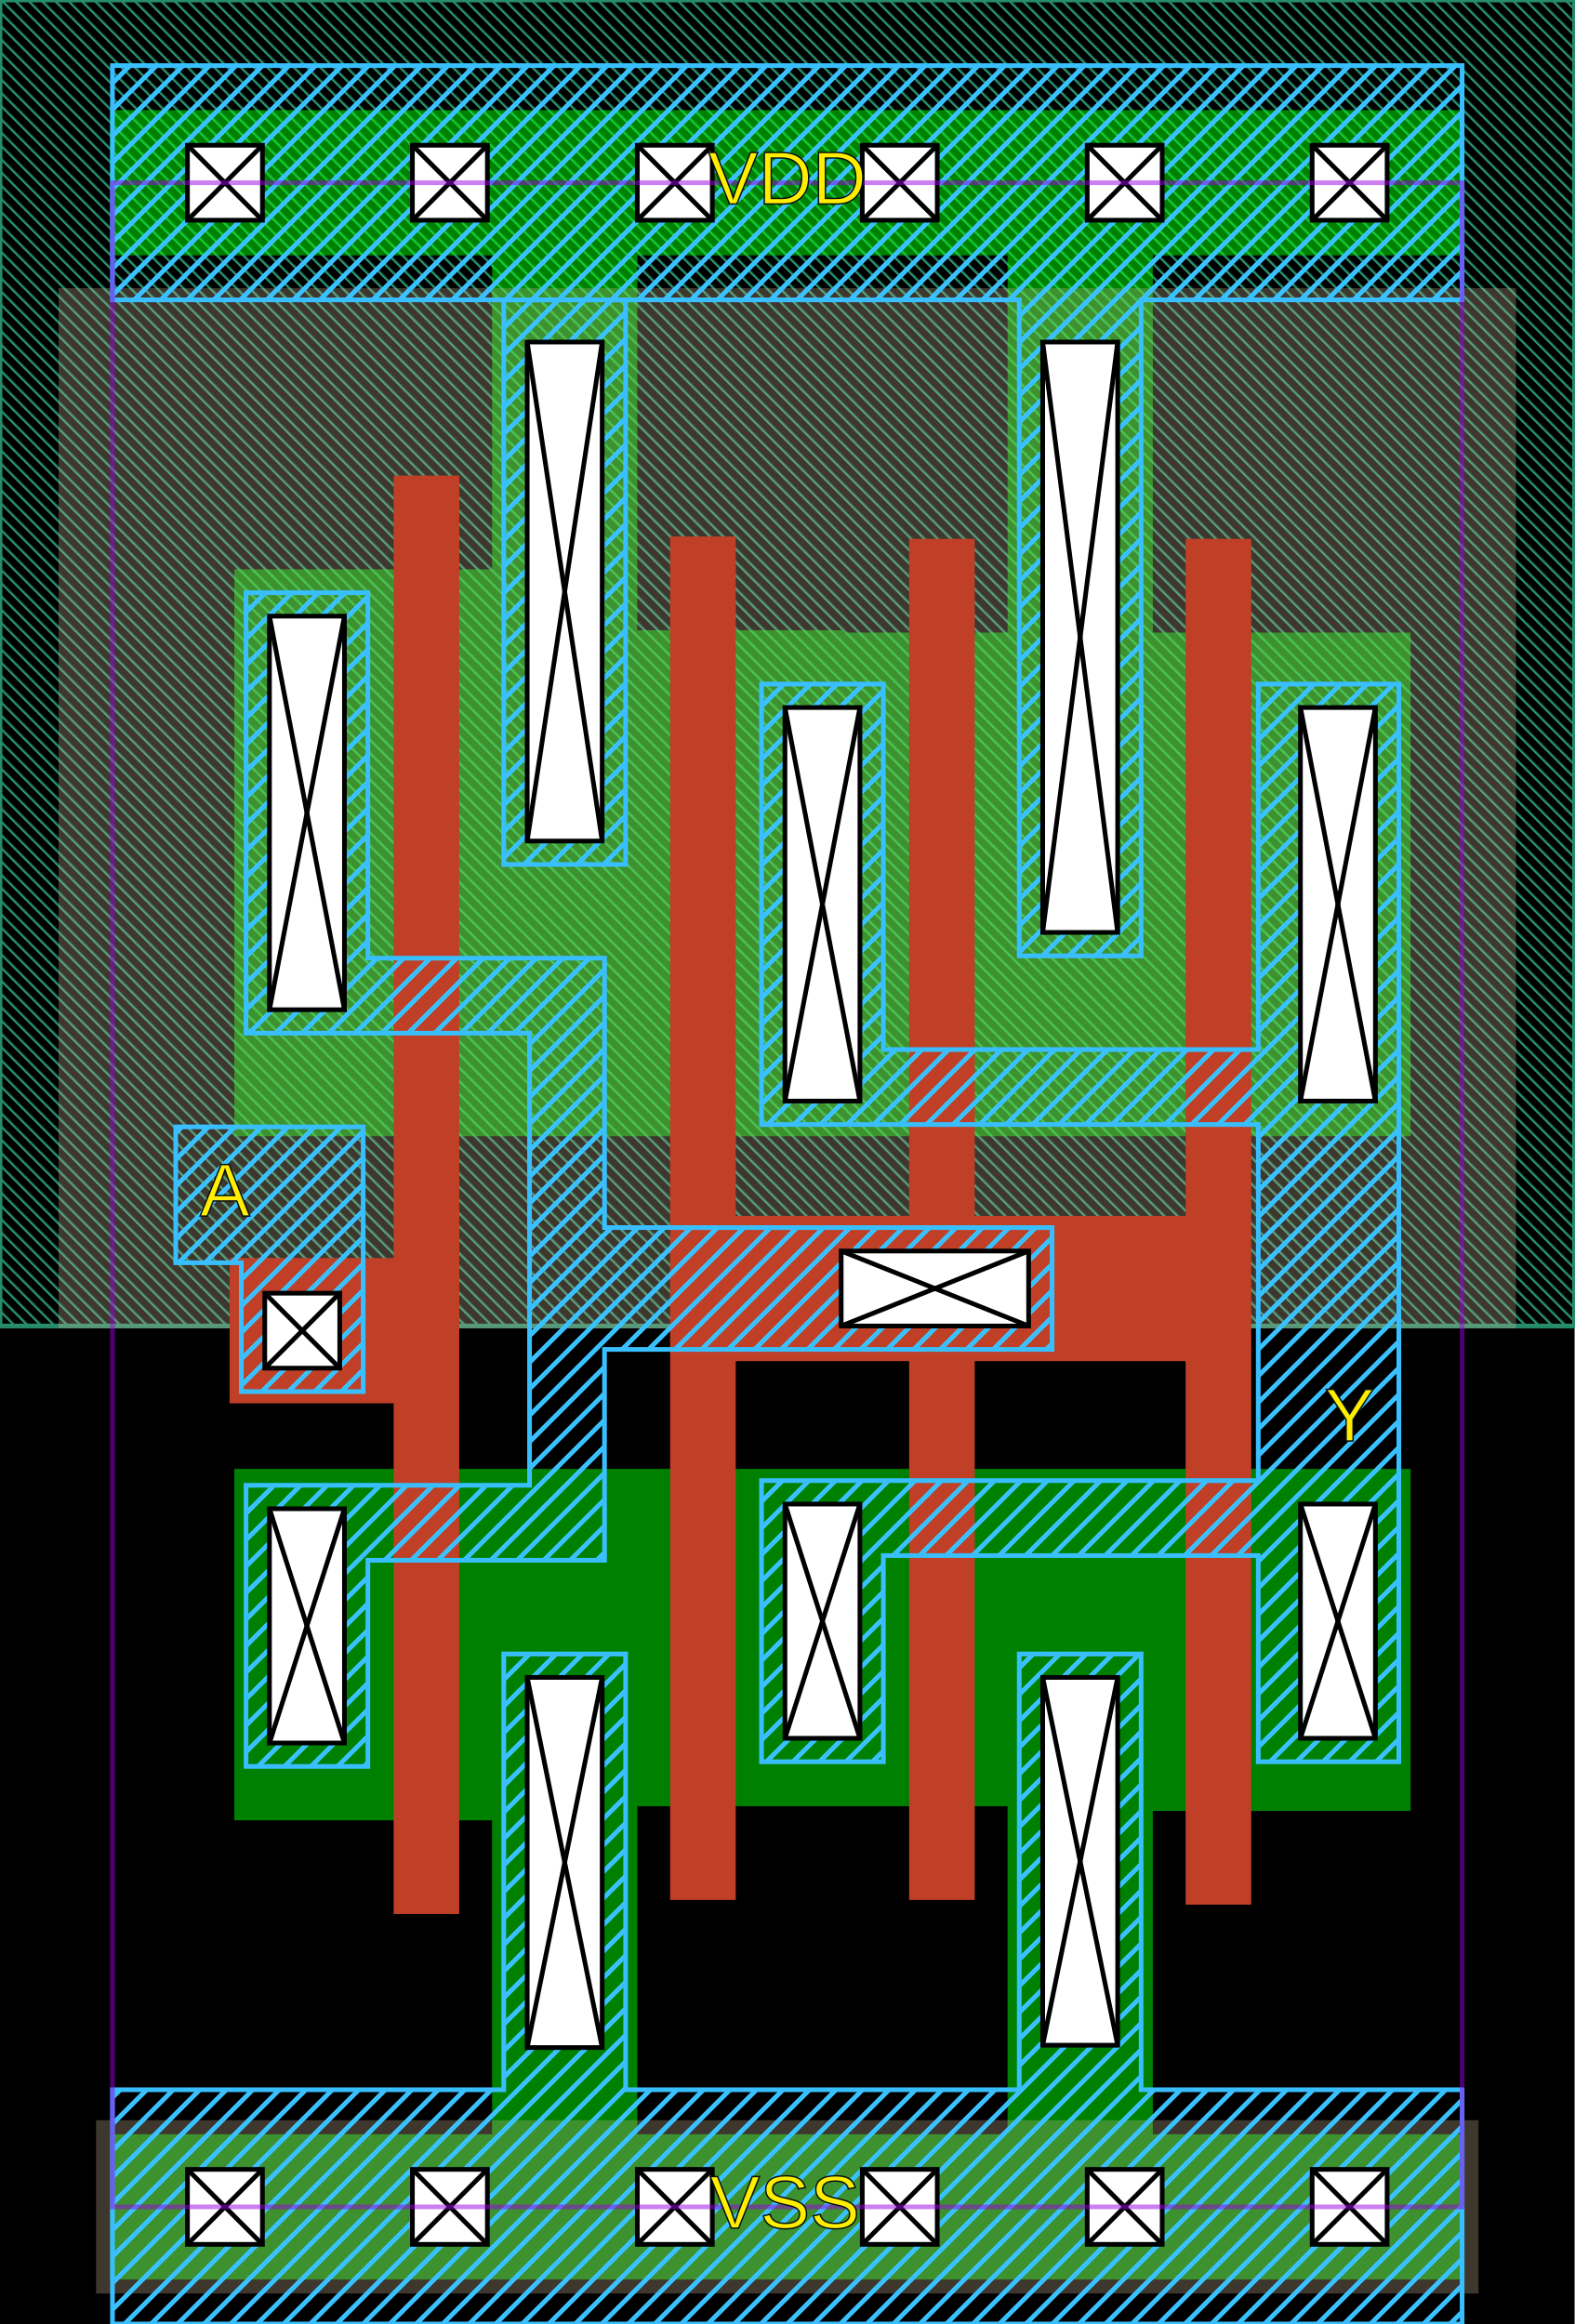
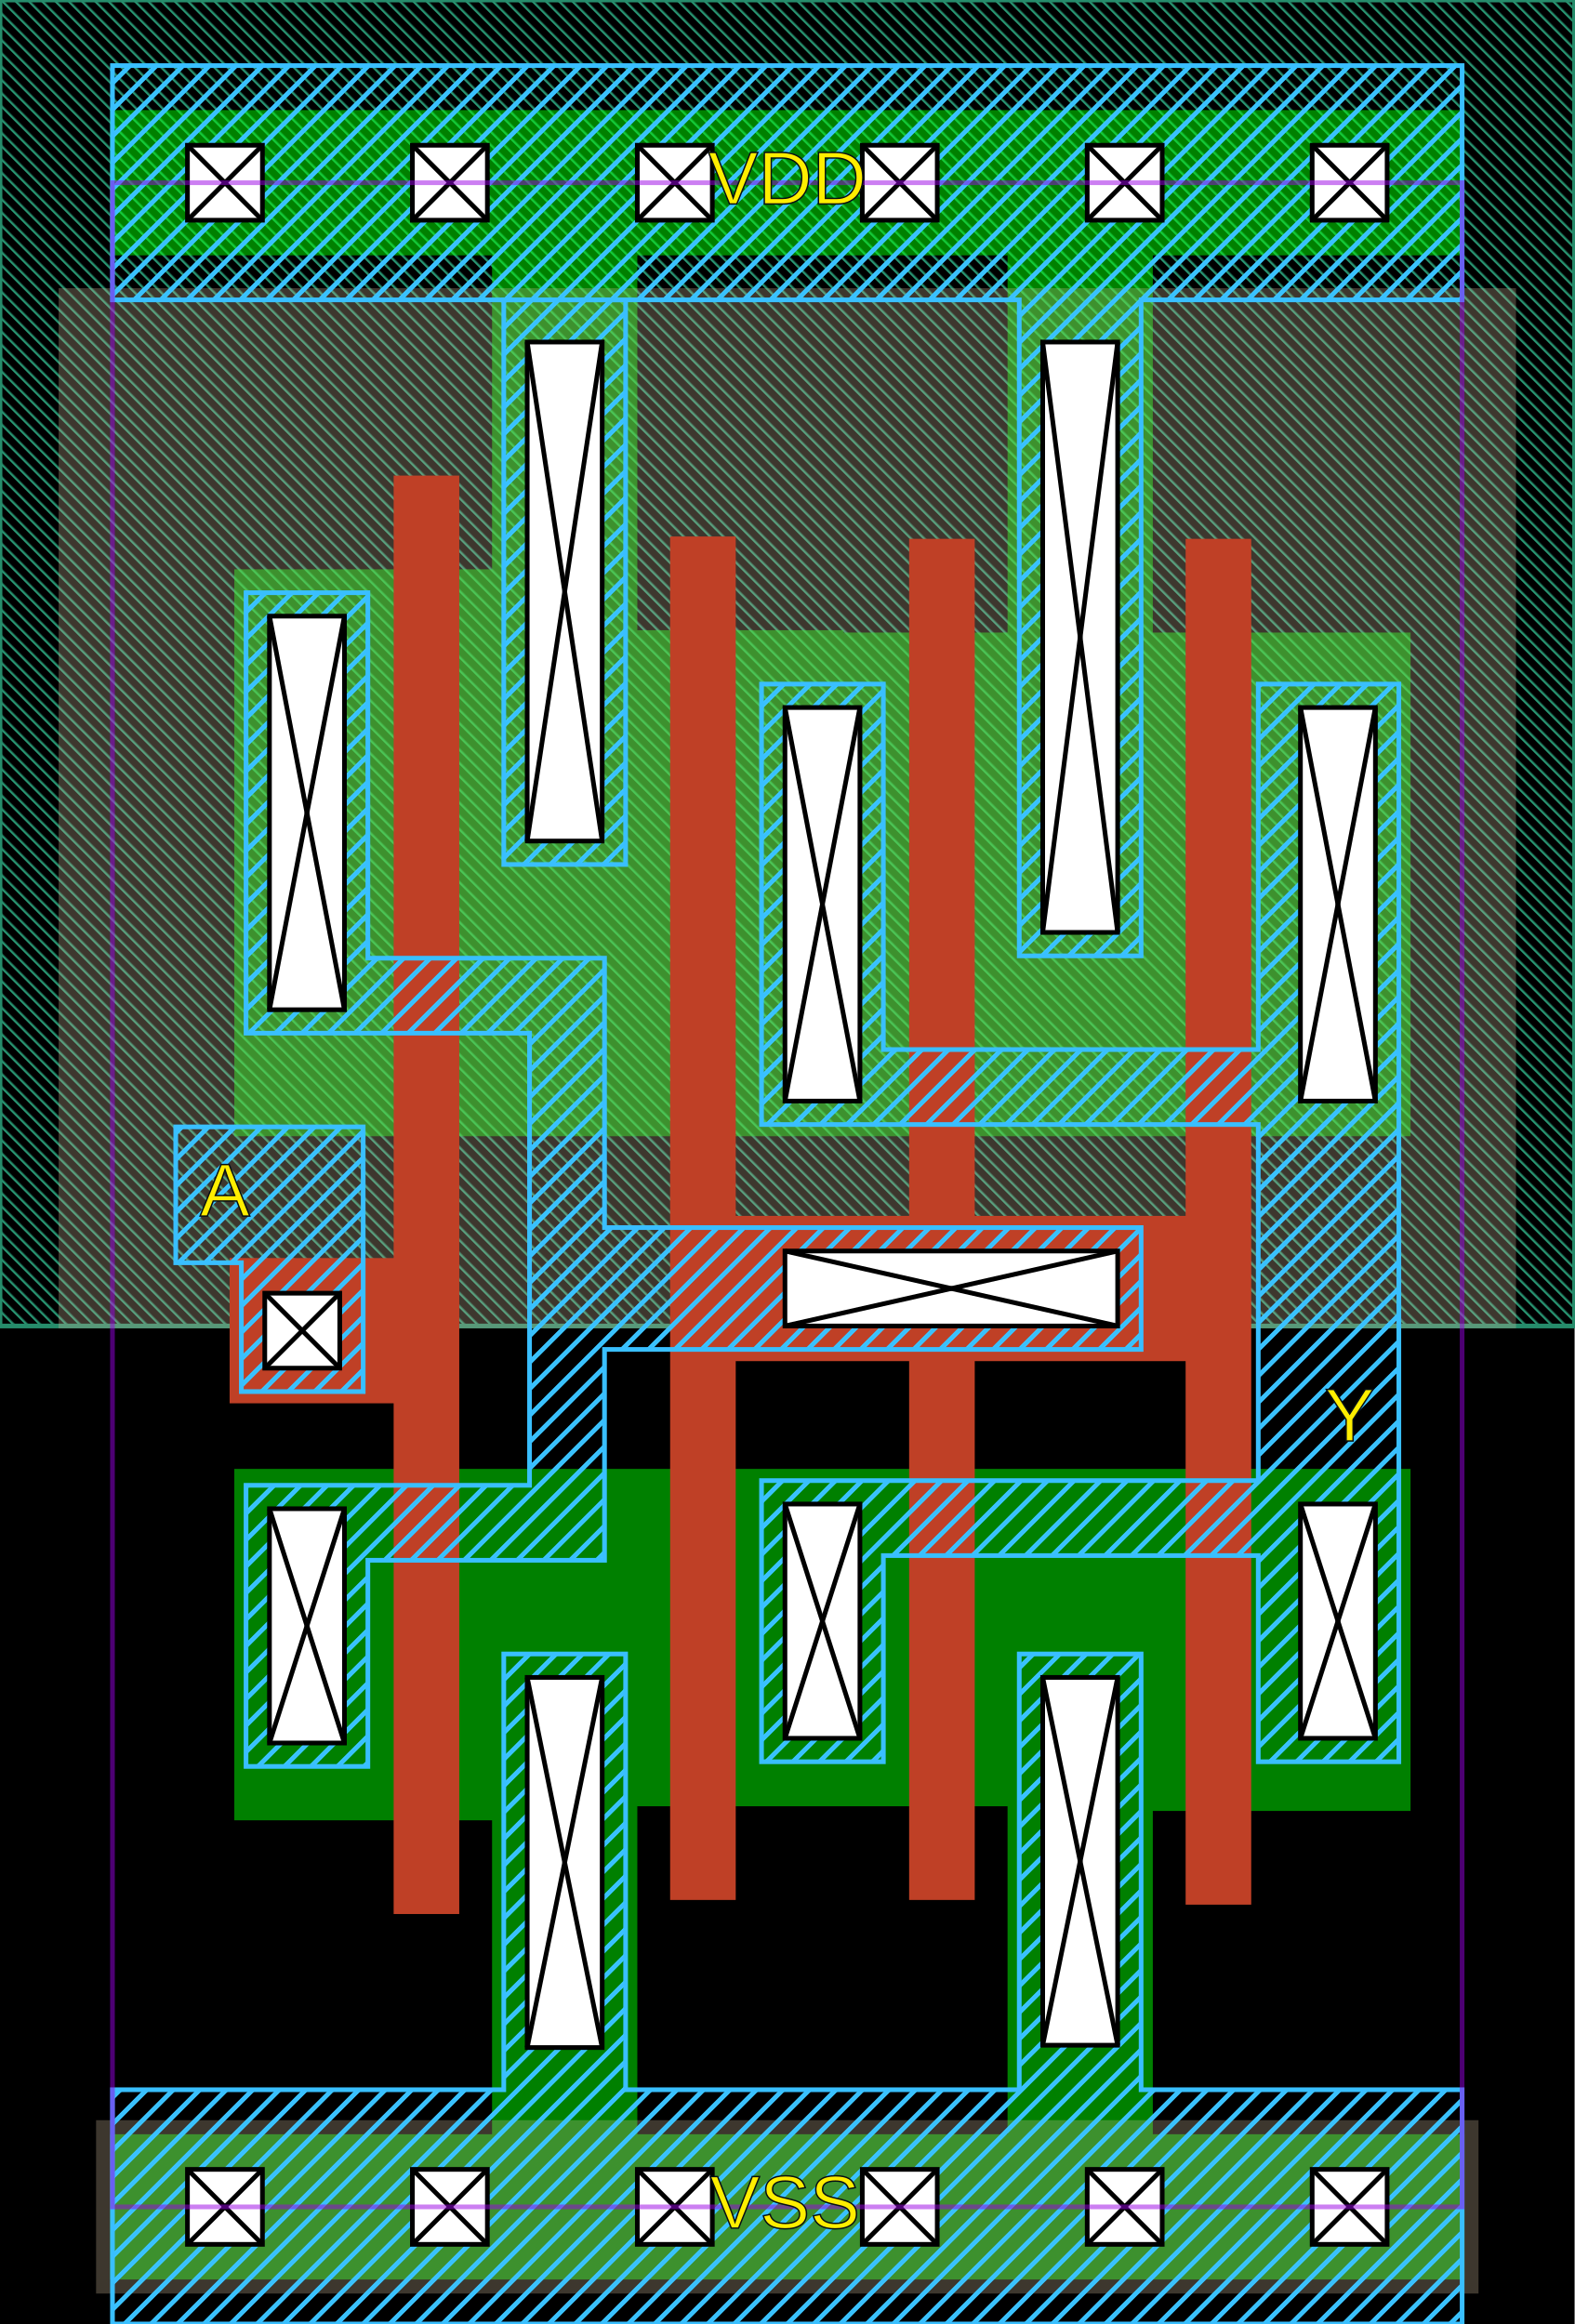
<svg xmlns="http://www.w3.org/2000/svg" version="1.1" height="100%" width="100%" viewBox="-240.0 -250.0 3360.0 4960.0">
  <defs>
    <pattern id="nwell-stipple" width="20" height="20" patternUnits="userSpaceOnUse" patternTransform="rotate(45)">
      <line x1="00" y1="0" x2="0" y2="20" stroke="#268c6b" stroke-width="10" />
    </pattern>
    <pattern id="m1-stipple" width="40" height="40" patternUnits="userSpaceOnUse" patternTransform="rotate(135)">
      <line x1="00" y1="0" x2="0" y2="40" stroke="#39bfff" stroke-width="20" />
    </pattern>
  </defs>
  <rect x="-240.0" y="-250.0" width="3360.0" height="4960.0" fill="#000000" />
  <g transform="scale(1, -1) translate(0, -4460.0)">
    <polygon points=" -240.0,1880 -240.0,4710.0 3120.0,4710.0 3120.0,1880  " fill="url(#nwell-stipple)" stroke="#268c6b" stroke-width="10.0" opacity="1.0" />
    <polygon points=" 0.0,-150.0 0.0,150.0 815,150.0 1115.0,150.0 1915.0,150.0 1915.0,860.0 1115.0,860.0 1115.0,150.0 815,150.0 815,830 265.0,830 265.0,1570.0 2765.0,1570.0 2765.0,850.0 2215.0,850.0 2215.0,150.0 2880.0,150.0 2880.0,-150.0  " fill="#00ff00" stroke="#00ff00" stroke-width="10.0" opacity="0.5" />
    <polygon points=" 265.0,2290.0 265.0,3360.0 1115.0,3360.0 1555.0,3360.0 1555.0,3355.0 1915.0,3355.0 1915.0,4170.0 1115.0,4170.0 1115.0,3360.0 265.0,3360.0 265.0,3490.0 815,3490.0 815,4170.0 0.0,4170.0 0.0,4470.0 2880.0,4470.0 2880.0,4170.0 2215.0,4170.0 2215.0,3355.0 2765.0,3355.0 2765.0,2290.0  " fill="#00ff00" stroke="#00ff00" stroke-width="10.0" opacity="0.5" />
    <polygon points=" -110.0,1880 -110.0,4090.0 2990.0,4090.0 2990.0,1880  " fill="#ccb899" stroke="#ccb899" stroke-width="10.0" opacity="0.3" />
    <polygon points=" -30.0,-180.0 -30.0,180.0 2910.0,180.0 2910.0,-180.0  " fill="#ccb899" stroke="#ccb899" stroke-width="10.0" opacity="0.3" />
    <polygon points=" 2295.0,650.0 2295.0,1810.0 1835.0,1810.0 1835.0,660.0 1705.0,660.0 1705.0,1810.0 1325.0,1810.0 1325.0,660.0 1195.0,660.0 1195.0,3560.0 1325.0,3560.0 1325.0,2110.0 1705.0,2110.0 1705.0,3555.0 1835.0,3555.0 1835.0,2110.0 2295.0,2110.0 2295.0,3555.0 2425,3555.0 2425,650.0  " fill="#bf4026" stroke="#bf4026" stroke-width="10.0" opacity="1.0" />
    <polygon points=" 605.0,630.0 605.0,1720.0 255.0,1720.0 255.0,2020.0 605.0,2020.0 605.0,3690.0 735.0,3690.0 735.0,630.0  " fill="#bf4026" stroke="#bf4026" stroke-width="10.0" opacity="1.0" />
+     <polygon points=" 285,940 285,1540.0 890.0,1540.0 890.0,2505.0 285,2505.0 285,3445 545.0,3445 545.0,2665.0 1050.0,2665.0 1050.0,2090.0 2195.0,2090.0 2195.0,1830.0 1050.0,1830.0 1050.0,1380 545.0,1380 545.0,940  " fill="url(#m1-stipple)" stroke="#39bfff" stroke-width="10.0" opacity="1.0" />
    <polygon points=" 1935.0,2670.0 1935.0,4070 0.0,4070 0.0,4570.0 2880.0,4570.0 2880.0,4070 2195.0,4070 2195.0,2670.0  " fill="url(#m1-stipple)" stroke="#39bfff" stroke-width="10.0" opacity="1.0" />
-     <polygon points=" 285,940 285,1540.0 890.0,1540.0 890.0,2505.0 285,2505.0 285,3445 545.0,3445 545.0,2665.0 1050.0,2665.0 1050.0,2090.0 2005.0,2090.0 2005.0,1830.0 1050.0,1830.0 1050.0,1380 545.0,1380 545.0,940  " fill="url(#m1-stipple)" stroke="#39bfff" stroke-width="10.0" opacity="1.0" />
    <polygon points=" 1385.0,950 1385.0,1550.0 2445.0,1550.0 2445.0,2310.0 1385.0,2310.0 1385.0,3250.0 1645.0,3250.0 1645.0,2470.0 2445.0,2470.0 2445.0,3250.0 2745.0,3250.0 2745.0,950 2445.0,950 2445.0,1390 1645.0,1390 1645.0,950  " fill="url(#m1-stipple)" stroke="#39bfff" stroke-width="10.0" opacity="1.0" />
    <polygon points=" 275.0,1740.0 275.0,2015 135.0,2015 135.0,2305.0 535.0,2305.0 535.0,1740.0  " fill="url(#m1-stipple)" stroke="#39bfff" stroke-width="10.0" opacity="1.0" />
    <polygon points=" 0.0,-250.0 0.0,250.0 835.0,250.0 835.0,1180.0 1095.0,1180.0 1095.0,250.0 1935.0,250.0 1935.0,1180.0 2195.0,1180.0 2195.0,250.0 2880.0,250.0 2880.0,-250.0  " fill="url(#m1-stipple)" stroke="#39bfff" stroke-width="10.0" opacity="1.0" />
    <polygon points=" 835.0,2865.0 835.0,4070 1095.0,4070 1095.0,2865.0  " fill="url(#m1-stipple)" stroke="#39bfff" stroke-width="10.0" opacity="1.0" />
    <polygon points=" 160.0,4240.0 160.0,4400.0 320.0,4400.0 320.0,4240.0  " fill="#ffffff" stroke="#000000" stroke-width="10.0" opacity="1.0" />
    <line x1="160.0" y1="4240.0" x2="320.0" y2="4400.0" stroke="#000000" stroke-width="10.0" />
    <line x1="160.0" y1="4400.0" x2="320.0" y2="4240.0" stroke="#000000" stroke-width="10.0" />
    <polygon points=" 640.0,4240.0 640.0,4400.0 800.0,4400.0 800.0,4240.0  " fill="#ffffff" stroke="#000000" stroke-width="10.0" opacity="1.0" />
    <line x1="640.0" y1="4240.0" x2="800.0" y2="4400.0" stroke="#000000" stroke-width="10.0" />
    <line x1="640.0" y1="4400.0" x2="800.0" y2="4240.0" stroke="#000000" stroke-width="10.0" />
    <polygon points=" 2560.0,4240.0 2560.0,4400.0 2720.0,4400.0 2720.0,4240.0  " fill="#ffffff" stroke="#000000" stroke-width="10.0" opacity="1.0" />
    <line x1="2560.0" y1="4240.0" x2="2720.0" y2="4400.0" stroke="#000000" stroke-width="10.0" />
    <line x1="2560.0" y1="4400.0" x2="2720.0" y2="4240.0" stroke="#000000" stroke-width="10.0" />
    <polygon points=" 1120.0,4240.0 1120.0,4400.0 1280.0,4400.0 1280.0,4240.0  " fill="#ffffff" stroke="#000000" stroke-width="10.0" opacity="1.0" />
    <line x1="1120.0" y1="4240.0" x2="1280.0" y2="4400.0" stroke="#000000" stroke-width="10.0" />
    <line x1="1120.0" y1="4400.0" x2="1280.0" y2="4240.0" stroke="#000000" stroke-width="10.0" />
    <polygon points=" 1600.0,4240.0 1600.0,4400.0 1760.0,4400.0 1760.0,4240.0  " fill="#ffffff" stroke="#000000" stroke-width="10.0" opacity="1.0" />
    <line x1="1600.0" y1="4240.0" x2="1760.0" y2="4400.0" stroke="#000000" stroke-width="10.0" />
    <line x1="1600.0" y1="4400.0" x2="1760.0" y2="4240.0" stroke="#000000" stroke-width="10.0" />
    <polygon points=" 2080.0,4240.0 2080.0,4400.0 2240.0,4400.0 2240.0,4240.0  " fill="#ffffff" stroke="#000000" stroke-width="10.0" opacity="1.0" />
    <line x1="2080.0" y1="4240.0" x2="2240.0" y2="4400.0" stroke="#000000" stroke-width="10.0" />
    <line x1="2080.0" y1="4400.0" x2="2240.0" y2="4240.0" stroke="#000000" stroke-width="10.0" />
    <polygon points=" 1985.0,2720.0 1985.0,3980.0 2145.0,3980.0 2145.0,2720.0  " fill="#ffffff" stroke="#000000" stroke-width="10.0" opacity="1.0" />
    <line x1="1985.0" y1="2720.0" x2="2145.0" y2="3980.0" stroke="#000000" stroke-width="10.0" />
    <line x1="1985.0" y1="3980.0" x2="2145.0" y2="2720.0" stroke="#000000" stroke-width="10.0" />
    <polygon points=" 885.0,2915.0 885.0,3980.0 1045.0,3980.0 1045.0,2915.0  " fill="#ffffff" stroke="#000000" stroke-width="10.0" opacity="1.0" />
    <line x1="885.0" y1="2915.0" x2="1045.0" y2="3980.0" stroke="#000000" stroke-width="10.0" />
    <line x1="885.0" y1="3980.0" x2="1045.0" y2="2915.0" stroke="#000000" stroke-width="10.0" />
    <polygon points=" 335.0,2555.0 335.0,3395.0 495.0,3395.0 495.0,2555.0  " fill="#ffffff" stroke="#000000" stroke-width="10.0" opacity="1.0" />
    <line x1="335.0" y1="2555.0" x2="495.0" y2="3395.0" stroke="#000000" stroke-width="10.0" />
    <line x1="335.0" y1="3395.0" x2="495.0" y2="2555.0" stroke="#000000" stroke-width="10.0" />
    <polygon points=" 2535.0,2360.0 2535.0,3200.0 2695.0,3200.0 2695.0,2360.0  " fill="#ffffff" stroke="#000000" stroke-width="10.0" opacity="1.0" />
    <line x1="2535.0" y1="2360.0" x2="2695.0" y2="3200.0" stroke="#000000" stroke-width="10.0" />
    <line x1="2535.0" y1="3200.0" x2="2695.0" y2="2360.0" stroke="#000000" stroke-width="10.0" />
    <polygon points=" 1435.0,2360.0 1435.0,3200.0 1595.0,3200.0 1595.0,2360.0  " fill="#ffffff" stroke="#000000" stroke-width="10.0" opacity="1.0" />
    <line x1="1435.0" y1="2360.0" x2="1595.0" y2="3200.0" stroke="#000000" stroke-width="10.0" />
    <line x1="1435.0" y1="3200.0" x2="1595.0" y2="2360.0" stroke="#000000" stroke-width="10.0" />
-     <polygon points=" 1555.0,1880 1555.0,2040.0 1955.0,2040.0 1955.0,1880  " fill="#ffffff" stroke="#000000" stroke-width="10.0" opacity="1.0" />
-     <line x1="1555.0" y1="1880" x2="1955.0" y2="2040.0" stroke="#000000" stroke-width="10.0" />
-     <line x1="1555.0" y1="2040.0" x2="1955.0" y2="1880" stroke="#000000" stroke-width="10.0" />
+     <polygon points=" 1435.0,1880 1435.0,2040.0 2145.0,2040.0 2145.0,1880  " fill="#ffffff" stroke="#000000" stroke-width="10.0" opacity="1.0" />
+     <line x1="1435.0" y1="1880" x2="2145.0" y2="2040.0" stroke="#000000" stroke-width="10.0" />
+     <line x1="1435.0" y1="2040.0" x2="2145.0" y2="1880" stroke="#000000" stroke-width="10.0" />
    <polygon points=" 325.0,1790.0 325.0,1950.0 485.0,1950.0 485.0,1790.0  " fill="#ffffff" stroke="#000000" stroke-width="10.0" opacity="1.0" />
    <line x1="325.0" y1="1790.0" x2="485.0" y2="1950.0" stroke="#000000" stroke-width="10.0" />
    <line x1="325.0" y1="1950.0" x2="485.0" y2="1790.0" stroke="#000000" stroke-width="10.0" />
    <polygon points=" 1435.0,1000.0 1435.0,1500.0 1595.0,1500.0 1595.0,1000.0  " fill="#ffffff" stroke="#000000" stroke-width="10.0" opacity="1.0" />
    <line x1="1435.0" y1="1000.0" x2="1595.0" y2="1500.0" stroke="#000000" stroke-width="10.0" />
    <line x1="1435.0" y1="1500.0" x2="1595.0" y2="1000.0" stroke="#000000" stroke-width="10.0" />
    <polygon points=" 2535.0,1000.0 2535.0,1500.0 2695.0,1500.0 2695.0,1000.0  " fill="#ffffff" stroke="#000000" stroke-width="10.0" opacity="1.0" />
    <line x1="2535.0" y1="1000.0" x2="2695.0" y2="1500.0" stroke="#000000" stroke-width="10.0" />
    <line x1="2535.0" y1="1500.0" x2="2695.0" y2="1000.0" stroke="#000000" stroke-width="10.0" />
    <polygon points=" 335.0,990.0 335.0,1490.0 495.0,1490.0 495.0,990.0  " fill="#ffffff" stroke="#000000" stroke-width="10.0" opacity="1.0" />
    <line x1="335.0" y1="990.0" x2="495.0" y2="1490.0" stroke="#000000" stroke-width="10.0" />
    <line x1="335.0" y1="1490.0" x2="495.0" y2="990.0" stroke="#000000" stroke-width="10.0" />
    <polygon points=" 1985.0,345 1985.0,1130 2145.0,1130 2145.0,345  " fill="#ffffff" stroke="#000000" stroke-width="10.0" opacity="1.0" />
    <line x1="1985.0" y1="345" x2="2145.0" y2="1130" stroke="#000000" stroke-width="10.0" />
    <line x1="1985.0" y1="1130" x2="2145.0" y2="345" stroke="#000000" stroke-width="10.0" />
    <polygon points=" 885.0,340.0 885.0,1130 1045.0,1130 1045.0,340.0  " fill="#ffffff" stroke="#000000" stroke-width="10.0" opacity="1.0" />
    <line x1="885.0" y1="340.0" x2="1045.0" y2="1130" stroke="#000000" stroke-width="10.0" />
    <line x1="885.0" y1="1130" x2="1045.0" y2="340.0" stroke="#000000" stroke-width="10.0" />
    <polygon points=" 2560.0,-80.0 2560.0,80.0 2720.0,80.0 2720.0,-80.0  " fill="#ffffff" stroke="#000000" stroke-width="10.0" opacity="1.0" />
    <line x1="2560.0" y1="-80.0" x2="2720.0" y2="80.0" stroke="#000000" stroke-width="10.0" />
    <line x1="2560.0" y1="80.0" x2="2720.0" y2="-80.0" stroke="#000000" stroke-width="10.0" />
    <polygon points=" 640.0,-80.0 640.0,80.0 800.0,80.0 800.0,-80.0  " fill="#ffffff" stroke="#000000" stroke-width="10.0" opacity="1.0" />
    <line x1="640.0" y1="-80.0" x2="800.0" y2="80.0" stroke="#000000" stroke-width="10.0" />
    <line x1="640.0" y1="80.0" x2="800.0" y2="-80.0" stroke="#000000" stroke-width="10.0" />
    <polygon points=" 1120.0,-80.0 1120.0,80.0 1280.0,80.0 1280.0,-80.0  " fill="#ffffff" stroke="#000000" stroke-width="10.0" opacity="1.0" />
    <line x1="1120.0" y1="-80.0" x2="1280.0" y2="80.0" stroke="#000000" stroke-width="10.0" />
    <line x1="1120.0" y1="80.0" x2="1280.0" y2="-80.0" stroke="#000000" stroke-width="10.0" />
    <polygon points=" 1600.0,-80.0 1600.0,80.0 1760.0,80.0 1760.0,-80.0  " fill="#ffffff" stroke="#000000" stroke-width="10.0" opacity="1.0" />
    <line x1="1600.0" y1="-80.0" x2="1760.0" y2="80.0" stroke="#000000" stroke-width="10.0" />
    <line x1="1600.0" y1="80.0" x2="1760.0" y2="-80.0" stroke="#000000" stroke-width="10.0" />
    <polygon points=" 2080.0,-80.0 2080.0,80.0 2240.0,80.0 2240.0,-80.0  " fill="#ffffff" stroke="#000000" stroke-width="10.0" opacity="1.0" />
    <line x1="2080.0" y1="-80.0" x2="2240.0" y2="80.0" stroke="#000000" stroke-width="10.0" />
    <line x1="2080.0" y1="80.0" x2="2240.0" y2="-80.0" stroke="#000000" stroke-width="10.0" />
    <polygon points=" 160.0,-80.0 160.0,80.0 320.0,80.0 320.0,-80.0  " fill="#ffffff" stroke="#000000" stroke-width="10.0" opacity="1.0" />
    <line x1="160.0" y1="-80.0" x2="320.0" y2="80.0" stroke="#000000" stroke-width="10.0" />
    <line x1="160.0" y1="80.0" x2="320.0" y2="-80.0" stroke="#000000" stroke-width="10.0" />
    <polygon points=" 0.0,0.0 0.0,4320.0 2880.0,4320.0 2880.0,0.0  " fill="none" stroke="#9900e6" stroke-width="10.0" opacity="0.5" />
  </g>
  <text x="240.0" y="2300.0" font-size="160.0px" fill="#FFEE00" text-anchor="middle" dominant-baseline="middle" stroke="#060F13" stroke-width="3" font-family="Arial">
A
</text>
  <text x="2640.0" y="2780.0" font-size="160.0px" fill="#FFEE00" text-anchor="middle" dominant-baseline="middle" stroke="#060F13" stroke-width="3" font-family="Arial">
Y
</text>
  <text x="1435.0" y="4460.0" font-size="160.0px" fill="#FFEE00" text-anchor="middle" dominant-baseline="middle" stroke="#060F13" stroke-width="3" font-family="Arial">
VSS
</text>
  <text x="1440.0" y="140.0" font-size="160.0px" fill="#FFEE00" text-anchor="middle" dominant-baseline="middle" stroke="#060F13" stroke-width="3" font-family="Arial">
VDD
</text>
</svg>
